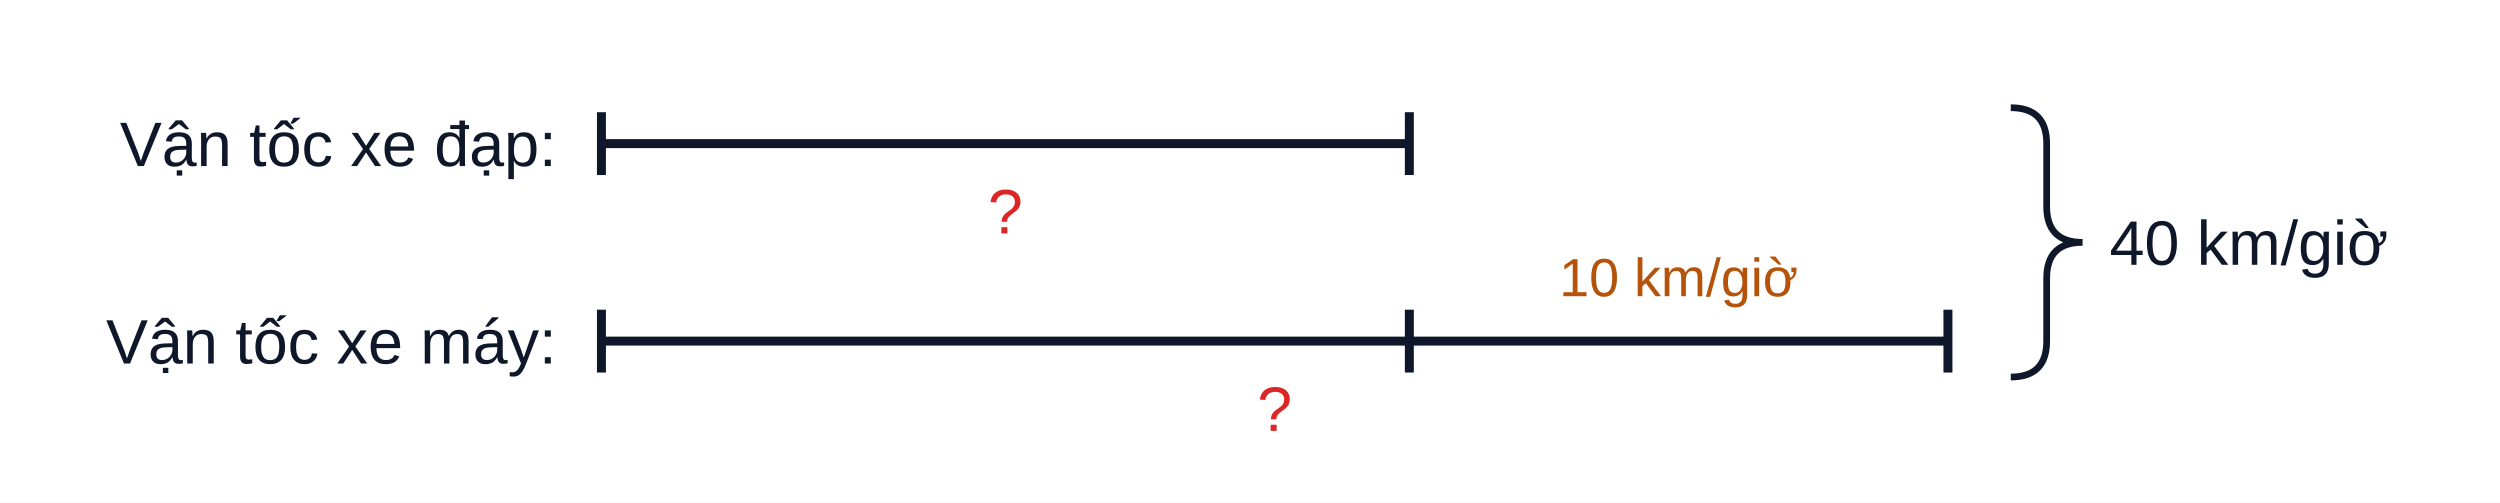
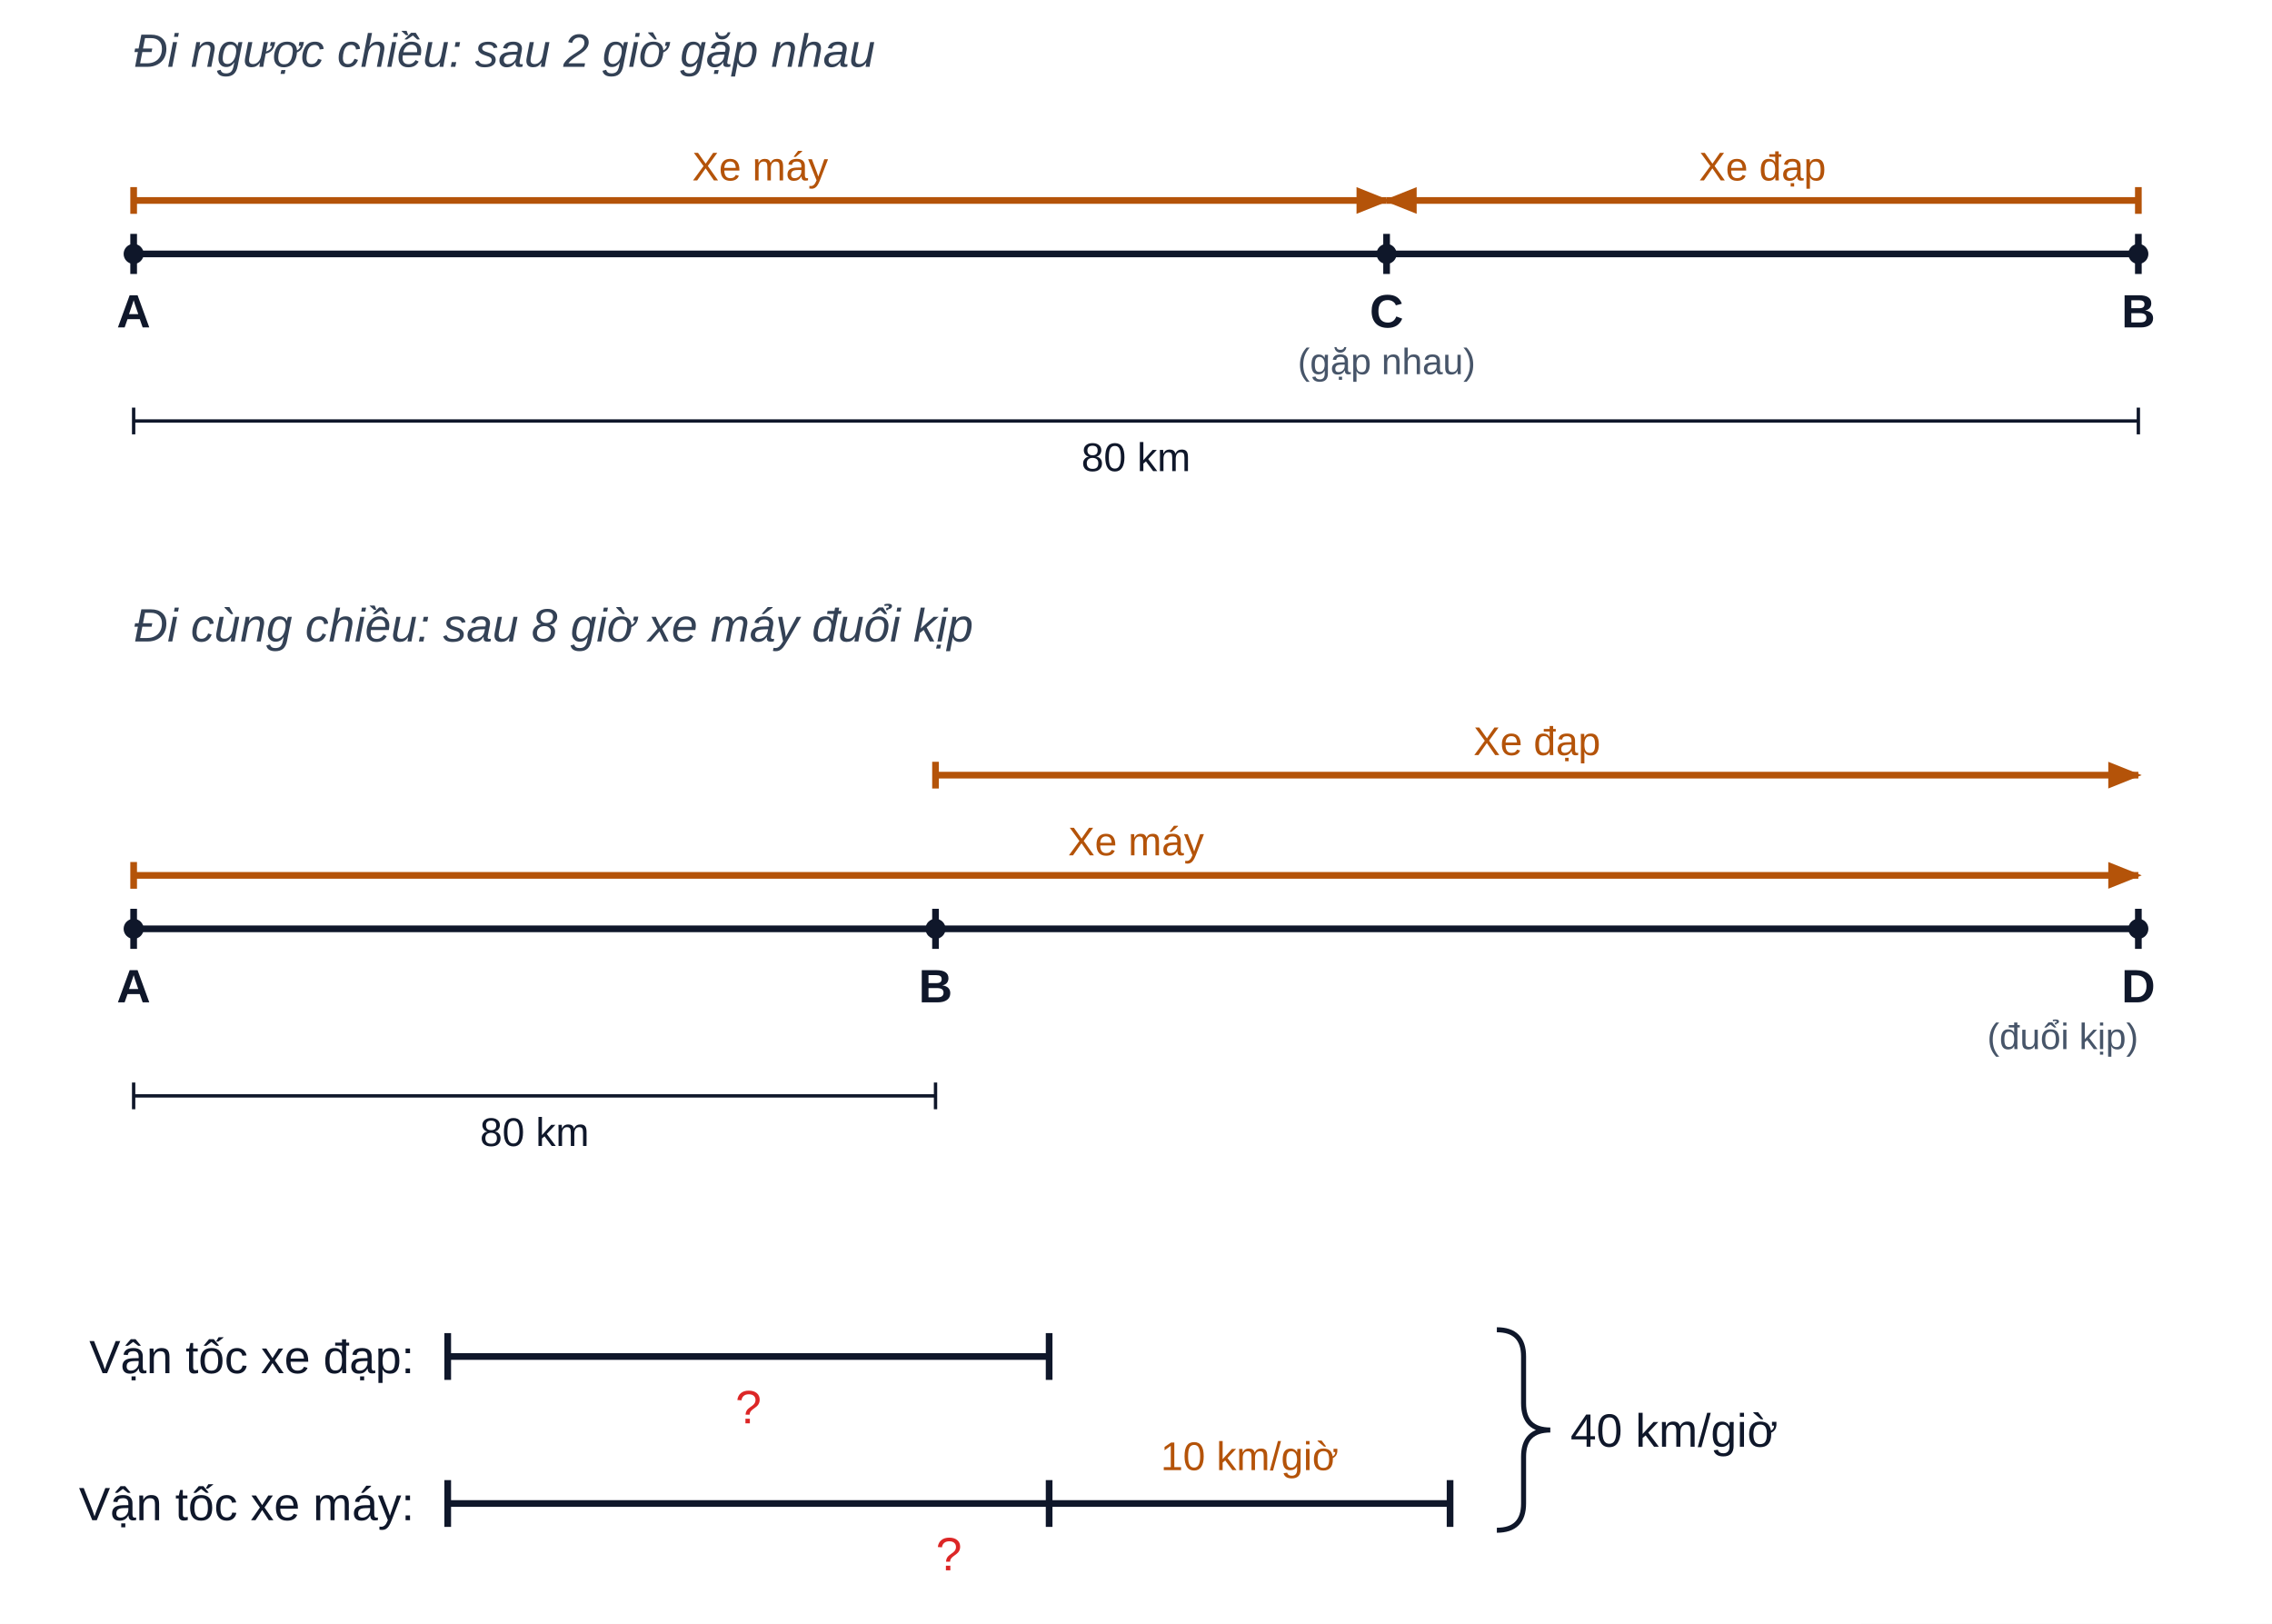
- <svg xmlns="http://www.w3.org/2000/svg" viewBox="0 0 557 112" width="557" height="112" font-family="Arial, Helvetica, sans-serif" font-size="14">
-   <rect width="557" height="112" fill="#fff" />
-   <text x="124" y="37" text-anchor="end" fill="#0f172a">Vận tốc xe đạp:</text>
-   <line x1="134" y1="32" x2="314" y2="32" stroke="#0f172a" stroke-width="2" />
-   <line x1="134" y1="25" x2="134" y2="39" stroke="#0f172a" stroke-width="2" />
-   <line x1="314" y1="25" x2="314" y2="39" stroke="#0f172a" stroke-width="2" />
-   <text x="224" y="52" text-anchor="middle" fill="#dc2626">?</text>
-   <text x="124" y="81" text-anchor="end" fill="#0f172a">Vận tốc xe máy:</text>
-   <line x1="134" y1="76" x2="314" y2="76" stroke="#0f172a" stroke-width="2" />
-   <line x1="134" y1="69" x2="134" y2="83" stroke="#0f172a" stroke-width="2" />
-   <line x1="314" y1="69" x2="314" y2="83" stroke="#0f172a" stroke-width="2" />
-   <line x1="314" y1="76" x2="434" y2="76" stroke="#0f172a" stroke-width="2" />
-   <line x1="434" y1="69" x2="434" y2="83" stroke="#0f172a" stroke-width="2" />
-   <text x="374" y="66" text-anchor="middle" font-size="12" fill="#b45309">10 km/giờ</text>
-   <text x="284" y="96" text-anchor="middle" fill="#dc2626">?</text>
-   <path d="M448,24 q8,0 8,8 L456,46 q0,8 8,8 q-8,0 -8,8 L456,76 q0,8 -8,8" fill="none" stroke="#0f172a" stroke-width="1.5" />
-   <text x="470" y="59" fill="#0f172a">40 km/giờ</text>
+ <svg xmlns="http://www.w3.org/2000/svg" viewBox="0 0 680 486" width="680" height="486" font-family="Arial, Helvetica, sans-serif" font-size="14">
+   <rect width="680" height="486" fill="#fff" />
+   <g transform="translate(0,0)">
+     <rect width="680" height="160" fill="#fff" />
+     <defs>
+       <marker id="mt" markerUnits="userSpaceOnUse" markerWidth="10" markerHeight="8" refX="9" refY="4" orient="auto">
+         <path d="M0,0 L10,4 L0,8 z" fill="#b45309" />
+       </marker>
+     </defs>
+     <text x="40" y="20" font-style="italic" fill="#334155">Đi ngược chiều: sau 2 giờ gặp nhau</text>
+     <line x1="40" y1="76" x2="640" y2="76" stroke="#0f172a" stroke-width="2" />
+     <line x1="40" y1="70" x2="40" y2="82" stroke="#0f172a" stroke-width="2" />
+     <circle cx="40" cy="76" r="3" fill="#0f172a" />
+     <text x="40" y="98" text-anchor="middle" font-weight="bold" fill="#0f172a">A</text>
+     <line x1="415" y1="70" x2="415" y2="82" stroke="#0f172a" stroke-width="2" />
+     <circle cx="415" cy="76" r="3" fill="#0f172a" />
+     <text x="415" y="98" text-anchor="middle" font-weight="bold" fill="#0f172a">C</text>
+     <text x="415" y="112" text-anchor="middle" font-size="11" fill="#475569">(gặp nhau)</text>
+     <line x1="640" y1="70" x2="640" y2="82" stroke="#0f172a" stroke-width="2" />
+     <circle cx="640" cy="76" r="3" fill="#0f172a" />
+     <text x="640" y="98" text-anchor="middle" font-weight="bold" fill="#0f172a">B</text>
+     <line x1="40" y1="60" x2="415" y2="60" stroke="#b45309" stroke-width="2" marker-end="url(#mt)" />
+     <line x1="40" y1="56" x2="40" y2="64" stroke="#b45309" stroke-width="2" />
+     <text x="227.5" y="54" text-anchor="middle" font-size="12" fill="#b45309">Xe máy</text>
+     <line x1="640" y1="60" x2="415" y2="60" stroke="#b45309" stroke-width="2" marker-end="url(#mt)" />
+     <line x1="640" y1="56" x2="640" y2="64" stroke="#b45309" stroke-width="2" />
+     <text x="527.5" y="54" text-anchor="middle" font-size="12" fill="#b45309">Xe đạp</text>
+     <line x1="40" y1="126" x2="640" y2="126" stroke="#0f172a" stroke-width="1" />
+     <line x1="40" y1="122" x2="40" y2="130" stroke="#0f172a" stroke-width="1" />
+     <line x1="640" y1="122" x2="640" y2="130" stroke="#0f172a" stroke-width="1" />
+     <text x="340" y="141" text-anchor="middle" font-size="12" fill="#0f172a">80 km</text>
+   </g>
+   <g transform="translate(0,172)">
+     <rect width="680" height="190" fill="#fff" />
+     <defs>
+       <marker id="mt" markerUnits="userSpaceOnUse" markerWidth="10" markerHeight="8" refX="9" refY="4" orient="auto">
+         <path d="M0,0 L10,4 L0,8 z" fill="#b45309" />
+       </marker>
+     </defs>
+     <text x="40" y="20" font-style="italic" fill="#334155">Đi cùng chiều: sau 8 giờ xe máy đuổi kịp</text>
+     <line x1="40" y1="106" x2="640" y2="106" stroke="#0f172a" stroke-width="2" />
+     <line x1="40" y1="100" x2="40" y2="112" stroke="#0f172a" stroke-width="2" />
+     <circle cx="40" cy="106" r="3" fill="#0f172a" />
+     <text x="40" y="128" text-anchor="middle" font-weight="bold" fill="#0f172a">A</text>
+     <line x1="280" y1="100" x2="280" y2="112" stroke="#0f172a" stroke-width="2" />
+     <circle cx="280" cy="106" r="3" fill="#0f172a" />
+     <text x="280" y="128" text-anchor="middle" font-weight="bold" fill="#0f172a">B</text>
+     <line x1="640" y1="100" x2="640" y2="112" stroke="#0f172a" stroke-width="2" />
+     <circle cx="640" cy="106" r="3" fill="#0f172a" />
+     <text x="640" y="128" text-anchor="middle" font-weight="bold" fill="#0f172a">D</text>
+     <text x="640" y="142" text-anchor="end" font-size="11" fill="#475569">(đuổi kịp)</text>
+     <line x1="40" y1="90" x2="640" y2="90" stroke="#b45309" stroke-width="2" marker-end="url(#mt)" />
+     <line x1="40" y1="86" x2="40" y2="94" stroke="#b45309" stroke-width="2" />
+     <text x="340" y="84" text-anchor="middle" font-size="12" fill="#b45309">Xe máy</text>
+     <line x1="280" y1="60" x2="640" y2="60" stroke="#b45309" stroke-width="2" marker-end="url(#mt)" />
+     <line x1="280" y1="56" x2="280" y2="64" stroke="#b45309" stroke-width="2" />
+     <text x="460" y="54" text-anchor="middle" font-size="12" fill="#b45309">Xe đạp</text>
+     <line x1="40" y1="156" x2="280" y2="156" stroke="#0f172a" stroke-width="1" />
+     <line x1="40" y1="152" x2="40" y2="160" stroke="#0f172a" stroke-width="1" />
+     <line x1="280" y1="152" x2="280" y2="160" stroke="#0f172a" stroke-width="1" />
+     <text x="160" y="171" text-anchor="middle" font-size="12" fill="#0f172a">80 km</text>
+   </g>
+   <g transform="translate(0,374)">
+     <rect width="557" height="112" fill="#fff" />
+     <text x="124" y="37" text-anchor="end" fill="#0f172a">Vận tốc xe đạp:</text>
+     <line x1="134" y1="32" x2="314" y2="32" stroke="#0f172a" stroke-width="2" />
+     <line x1="134" y1="25" x2="134" y2="39" stroke="#0f172a" stroke-width="2" />
+     <line x1="314" y1="25" x2="314" y2="39" stroke="#0f172a" stroke-width="2" />
+     <text x="224" y="52" text-anchor="middle" fill="#dc2626">?</text>
+     <text x="124" y="81" text-anchor="end" fill="#0f172a">Vận tốc xe máy:</text>
+     <line x1="134" y1="76" x2="314" y2="76" stroke="#0f172a" stroke-width="2" />
+     <line x1="134" y1="69" x2="134" y2="83" stroke="#0f172a" stroke-width="2" />
+     <line x1="314" y1="69" x2="314" y2="83" stroke="#0f172a" stroke-width="2" />
+     <line x1="314" y1="76" x2="434" y2="76" stroke="#0f172a" stroke-width="2" />
+     <line x1="434" y1="69" x2="434" y2="83" stroke="#0f172a" stroke-width="2" />
+     <text x="374" y="66" text-anchor="middle" font-size="12" fill="#b45309">10 km/giờ</text>
+     <text x="284" y="96" text-anchor="middle" fill="#dc2626">?</text>
+     <path d="M448,24 q8,0 8,8 L456,46 q0,8 8,8 q-8,0 -8,8 L456,76 q0,8 -8,8" fill="none" stroke="#0f172a" stroke-width="1.5" />
+     <text x="470" y="59" fill="#0f172a">40 km/giờ</text>
+   </g>
</svg>
